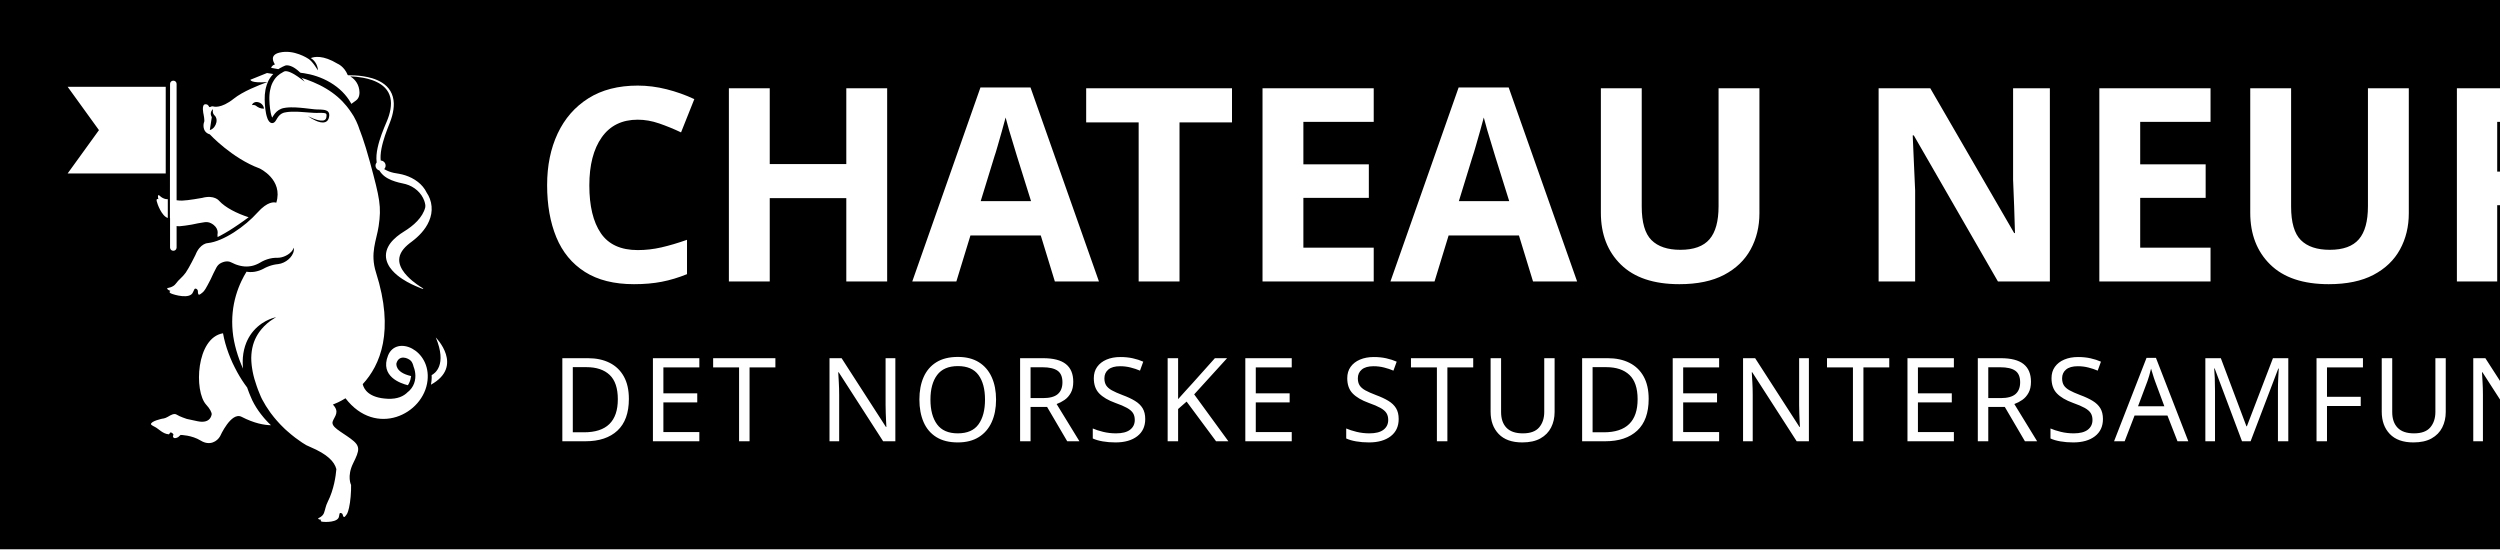
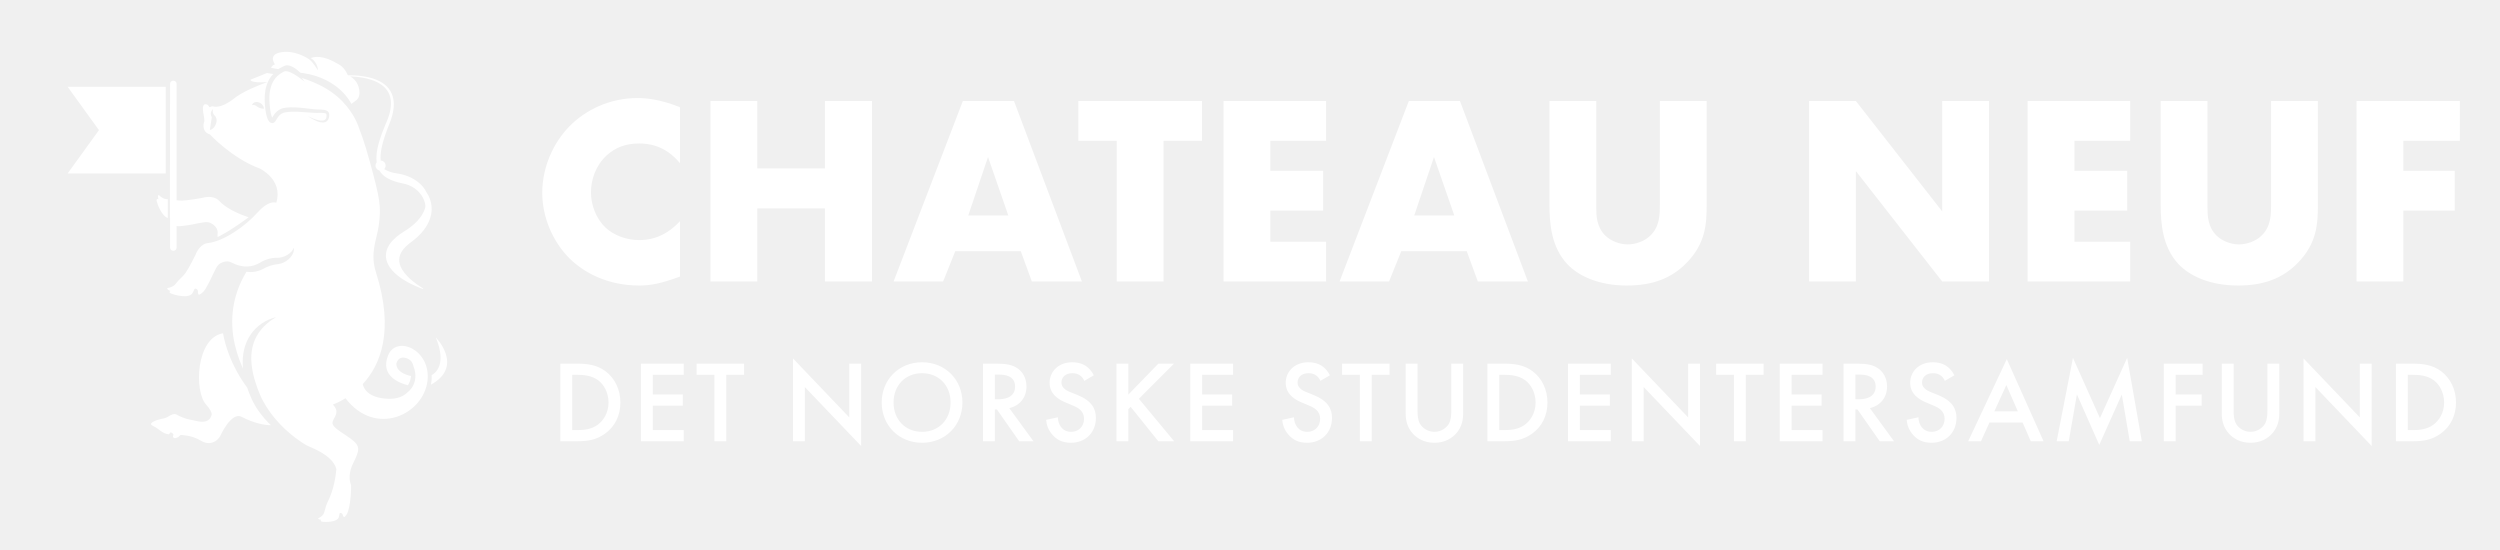
<svg xmlns="http://www.w3.org/2000/svg" width="1848px" height="406px" viewBox="0 0 1848 406" version="1.1">
  <g id="logo-h-s" stroke="none" stroke-width="1" fill="none" fill-rule="evenodd">
-     <rect fill="#000000" x="0" y="0" width="1848" height="406" />
-     <text id="CHATEAU-NEUF" font-family="FuturaPT-Bold, Futura PT" font-size="200" font-weight="bold" letter-spacing="0.555" fill="#FFFFFF">
-       <tspan x="392.834" y="208.066">CHATEAU NEUF</tspan>
-     </text>
-     <text id="DET-NORSKE-STUDENTER" font-family="FuturaPT-Medium, Futura PT" font-size="86" font-weight="400" letter-spacing="4.18" fill="#FFFFFF">
-       <tspan x="407.334" y="326.178">DET NORSKE STUDENTERSAMFUND</tspan>
-       <tspan x="1823.782" y="326.178" letter-spacing="4.229"> </tspan>
-     </text>
+     <path d="M502.634,163.466 L502.634,204.466 C488.834,209.466 481.234,211.066 472.634,211.066 C449.434,211.066 432.034,201.866 421.034,191.066 C408.034,178.066 400.834,159.866 400.834,142.466 C400.834,123.466 409.034,105.466 421.034,93.266 C432.834,81.266 450.634,72.466 471.434,72.466 C477.834,72.466 488.234,73.466 502.634,79.266 L502.634,120.666 C491.434,106.866 478.234,106.066 472.434,106.066 C462.434,106.066 454.834,109.066 448.434,114.866 C440.234,122.466 436.834,132.866 436.834,142.266 C436.834,151.466 440.634,161.666 447.634,168.266 C453.434,173.666 462.634,177.466 472.434,177.466 C477.634,177.466 490.434,176.866 502.634,163.466 Z M559.789,74.666 L559.789,124.466 L609.789,124.466 L609.789,74.666 L644.589,74.666 L644.589,208.066 L609.789,208.066 L609.789,154.066 L559.789,154.066 L559.789,208.066 L525.189,208.066 L525.189,74.666 L559.789,74.666 Z M762.743,208.066 L754.543,185.666 L706.143,185.666 L697.143,208.066 L660.543,208.066 L711.743,74.666 L749.543,74.666 L799.743,208.066 L762.743,208.066 Z M715.743,159.266 L745.343,159.266 L730.343,116.066 L715.743,159.266 Z M888.498,104.066 L860.098,104.066 L860.098,208.066 L825.498,208.066 L825.498,104.066 L797.098,104.066 L797.098,74.666 L888.498,74.666 L888.498,104.066 Z M980.252,74.666 L980.252,104.066 L939.052,104.066 L939.052,126.266 L978.052,126.266 L978.052,155.666 L939.052,155.666 L939.052,178.666 L980.252,178.666 L980.252,208.066 L904.452,208.066 L904.452,74.666 L980.252,74.666 Z M1092.407,208.066 L1084.207,185.666 L1035.807,185.666 L1026.807,208.066 L990.207,208.066 L1041.407,74.666 L1079.207,74.666 L1129.407,208.066 L1092.407,208.066 Z M1045.407,159.266 L1075.007,159.266 L1060.007,116.066 L1045.407,159.266 Z M1145.361,74.666 L1179.961,74.666 L1179.961,153.666 C1179.961,159.266 1180.161,167.866 1186.761,174.266 C1190.761,178.066 1197.161,180.666 1203.161,180.666 C1209.161,180.666 1215.361,178.266 1219.161,174.866 C1227.161,167.866 1226.961,158.066 1226.961,150.666 L1226.961,74.666 L1261.561,74.666 L1261.561,151.266 C1261.561,165.266 1260.961,179.866 1246.561,194.466 C1235.361,205.866 1221.361,211.066 1202.561,211.066 C1181.561,211.066 1166.561,203.866 1158.361,195.066 C1146.761,182.466 1145.361,165.466 1145.361,151.266 L1145.361,74.666 Z M1371.87,208.066 L1337.27,208.066 L1337.27,74.666 L1371.87,74.666 L1435.67,156.266 L1435.67,74.666 L1470.27,74.666 L1470.27,208.066 L1435.67,208.066 L1371.87,126.466 L1371.87,208.066 Z M1574.625,74.666 L1574.625,104.066 L1533.425,104.066 L1533.425,126.266 L1572.425,126.266 L1572.425,155.666 L1533.425,155.666 L1533.425,178.666 L1574.625,178.666 L1574.625,208.066 L1498.825,208.066 L1498.825,74.666 L1574.625,74.666 Z M1597.18,74.666 L1631.78,74.666 L1631.78,153.666 C1631.78,159.266 1631.98,167.866 1638.58,174.266 C1642.58,178.066 1648.98,180.666 1654.98,180.666 C1660.98,180.666 1667.18,178.266 1670.98,174.866 C1678.98,167.866 1678.78,158.066 1678.78,150.666 L1678.78,74.666 L1713.38,74.666 L1713.38,151.266 C1713.38,165.266 1712.78,179.866 1698.38,194.466 C1687.18,205.866 1673.18,211.066 1654.38,211.066 C1633.38,211.066 1618.38,203.866 1610.18,195.066 C1598.58,182.466 1597.18,165.466 1597.18,151.266 L1597.18,74.666 Z M1818.334,74.666 L1818.334,104.066 L1776.534,104.066 L1776.534,126.266 L1814.534,126.266 L1814.534,155.666 L1776.534,155.666 L1776.534,208.066 L1741.934,208.066 L1741.934,74.666 L1818.334,74.666 Z" id="CHATEAUNEUF" fill="#FFFFFF" fill-rule="nonzero" />
+     <path d="M414.214,268.816 L426.254,268.816 C434.252,268.816 441.218,269.676 447.582,274.406 C454.548,279.652 458.59,287.994 458.59,297.54 C458.59,307.086 454.634,315.342 447.066,320.674 C440.358,325.404 434.08,326.178 426.082,326.178 L414.214,326.178 L414.214,268.816 Z M422.986,277.072 L422.986,317.922 L426.77,317.922 C431.07,317.922 437.004,317.578 441.992,313.88 C445.948,310.87 449.818,305.366 449.818,297.54 C449.818,289.972 446.206,284.038 442.078,281.028 C437.09,277.416 430.984,277.072 426.77,277.072 L422.986,277.072 Z M505.426,268.816 L505.426,277.072 L482.55,277.072 L482.55,291.606 L504.738,291.606 L504.738,299.862 L482.55,299.862 L482.55,317.922 L505.426,317.922 L505.426,326.178 L473.778,326.178 L473.778,268.816 L505.426,268.816 Z M550.026,277.072 L536.868,277.072 L536.868,326.178 L528.096,326.178 L528.096,277.072 L514.938,277.072 L514.938,268.816 L550.026,268.816 L550.026,277.072 Z M594.936,326.178 L586.164,326.178 L586.164,264.946 L627.788,308.548 L627.788,268.816 L636.56,268.816 L636.56,329.704 L594.936,286.102 L594.936,326.178 Z M681.59,267.784 C698.79,267.784 711.432,280.684 711.432,297.54 C711.432,314.396 698.79,327.296 681.59,327.296 C664.39,327.296 651.748,314.396 651.748,297.54 C651.748,280.684 664.39,267.784 681.59,267.784 Z M681.59,319.212 C693.888,319.212 702.66,310.268 702.66,297.54 C702.66,284.812 693.888,275.868 681.59,275.868 C669.292,275.868 660.52,284.812 660.52,297.54 C660.52,310.268 669.292,319.212 681.59,319.212 Z M726.62,268.816 L736.854,268.816 C743.82,268.816 748.292,269.676 751.99,272.17 C758.268,276.384 758.784,283.178 758.784,285.672 C758.784,293.928 753.71,299.948 746.056,301.668 L763.944,326.178 L753.366,326.178 L736.94,302.7 L735.392,302.7 L735.392,326.178 L726.62,326.178 L726.62,268.816 Z M735.392,276.9 L735.392,295.132 L738.144,295.132 C740.552,295.132 750.356,294.874 750.356,285.758 C750.356,277.674 742.702,276.9 738.402,276.9 L735.392,276.9 Z M808.544,277.416 L801.492,281.544 C800.976,280.254 800.202,279.05 798.912,277.932 C797.106,276.47 795.214,275.868 792.72,275.868 C787.388,275.868 784.636,279.05 784.636,282.748 C784.636,284.468 785.238,287.478 790.828,289.714 L796.59,292.036 C807.168,296.336 810.092,302.356 810.092,308.892 C810.092,319.814 802.352,327.296 791.602,327.296 C784.98,327.296 781.024,324.802 778.1,321.534 C775.004,318.094 773.628,314.31 773.284,310.354 L781.97,308.462 C781.97,311.3 783.002,313.966 784.378,315.772 C786.012,317.836 788.42,319.212 791.86,319.212 C797.192,319.212 801.32,315.342 801.32,309.58 C801.32,303.732 796.848,301.324 793.064,299.776 L787.56,297.454 C782.83,295.476 775.864,291.52 775.864,282.92 C775.864,275.18 781.884,267.784 792.634,267.784 C798.826,267.784 802.352,270.106 804.158,271.654 C805.706,273.03 807.34,275.008 808.544,277.416 Z M834.052,268.816 L834.052,291.692 L856.24,268.816 L867.764,268.816 L841.878,294.788 L867.936,326.178 L856.24,326.178 L835.772,300.722 L834.052,302.442 L834.052,326.178 L825.28,326.178 L825.28,268.816 L834.052,268.816 Z M911.504,268.816 L911.504,277.072 L888.628,277.072 L888.628,291.606 L910.816,291.606 L910.816,299.862 L888.628,299.862 L888.628,317.922 L911.504,317.922 L911.504,326.178 L879.856,326.178 L879.856,268.816 L911.504,268.816 Z M983.074,277.416 L976.022,281.544 C975.506,280.254 974.732,279.05 973.442,277.932 C971.636,276.47 969.744,275.868 967.25,275.868 C961.918,275.868 959.166,279.05 959.166,282.748 C959.166,284.468 959.768,287.478 965.358,289.714 L971.12,292.036 C981.698,296.336 984.622,302.356 984.622,308.892 C984.622,319.814 976.882,327.296 966.132,327.296 C959.51,327.296 955.554,324.802 952.63,321.534 C949.534,318.094 948.158,314.31 947.814,310.354 L956.5,308.462 C956.5,311.3 957.532,313.966 958.908,315.772 C960.542,317.836 962.95,319.212 966.39,319.212 C971.722,319.212 975.85,315.342 975.85,309.58 C975.85,303.732 971.378,301.324 967.594,299.776 L962.09,297.454 C957.36,295.476 950.394,291.52 950.394,282.92 C950.394,275.18 956.414,267.784 967.164,267.784 C973.356,267.784 976.882,270.106 978.688,271.654 C980.236,273.03 981.87,275.008 983.074,277.416 Z M1027.158,277.072 L1014,277.072 L1014,326.178 L1005.228,326.178 L1005.228,277.072 L992.07,277.072 L992.07,268.816 L1027.158,268.816 L1027.158,277.072 Z M1039.078,268.816 L1047.85,268.816 L1047.85,303.388 C1047.85,306.484 1047.936,310.268 1049.656,313.278 C1051.376,316.202 1055.246,319.212 1060.32,319.212 C1065.394,319.212 1069.264,316.202 1070.984,313.278 C1072.704,310.268 1072.79,306.484 1072.79,303.388 L1072.79,268.816 L1081.562,268.816 L1081.562,305.71 C1081.562,310.268 1080.616,315.772 1076.23,320.588 C1073.22,323.856 1068.146,327.296 1060.32,327.296 C1052.494,327.296 1047.42,323.856 1044.41,320.588 C1040.024,315.772 1039.078,310.268 1039.078,305.71 L1039.078,268.816 Z M1099.502,268.816 L1111.542,268.816 C1119.54,268.816 1126.506,269.676 1132.87,274.406 C1139.836,279.652 1143.878,287.994 1143.878,297.54 C1143.878,307.086 1139.922,315.342 1132.354,320.674 C1125.646,325.404 1119.368,326.178 1111.37,326.178 L1099.502,326.178 L1099.502,268.816 Z M1108.274,277.072 L1108.274,317.922 L1112.058,317.922 C1116.358,317.922 1122.292,317.578 1127.28,313.88 C1131.236,310.87 1135.106,305.366 1135.106,297.54 C1135.106,289.972 1131.494,284.038 1127.366,281.028 C1122.378,277.416 1116.272,277.072 1112.058,277.072 L1108.274,277.072 Z M1190.714,268.816 L1190.714,277.072 L1167.838,277.072 L1167.838,291.606 L1190.026,291.606 L1190.026,299.862 L1167.838,299.862 L1167.838,317.922 L1190.714,317.922 L1190.714,326.178 L1159.066,326.178 L1159.066,268.816 L1190.714,268.816 Z M1215.018,326.178 L1206.246,326.178 L1206.246,264.946 L1247.87,308.548 L1247.87,268.816 L1256.642,268.816 L1256.642,329.704 L1215.018,286.102 L1215.018,326.178 Z M1303.65,277.072 L1290.492,277.072 L1290.492,326.178 L1281.72,326.178 L1281.72,277.072 L1268.562,277.072 L1268.562,268.816 L1303.65,268.816 L1303.65,277.072 Z M1347.218,268.816 L1347.218,277.072 L1324.342,277.072 L1324.342,291.606 L1346.53,291.606 L1346.53,299.862 L1324.342,299.862 L1324.342,317.922 L1347.218,317.922 L1347.218,326.178 L1315.57,326.178 L1315.57,268.816 L1347.218,268.816 Z M1362.75,268.816 L1372.984,268.816 C1379.95,268.816 1384.422,269.676 1388.12,272.17 C1394.398,276.384 1394.914,283.178 1394.914,285.672 C1394.914,293.928 1389.84,299.948 1382.186,301.668 L1400.074,326.178 L1389.496,326.178 L1373.07,302.7 L1371.522,302.7 L1371.522,326.178 L1362.75,326.178 L1362.75,268.816 Z M1371.522,276.9 L1371.522,295.132 L1374.274,295.132 C1376.682,295.132 1386.486,294.874 1386.486,285.758 C1386.486,277.674 1378.832,276.9 1374.532,276.9 L1371.522,276.9 Z M1444.674,277.416 L1437.622,281.544 C1437.106,280.254 1436.332,279.05 1435.042,277.932 C1433.236,276.47 1431.344,275.868 1428.85,275.868 C1423.518,275.868 1420.766,279.05 1420.766,282.748 C1420.766,284.468 1421.368,287.478 1426.958,289.714 L1432.72,292.036 C1443.298,296.336 1446.222,302.356 1446.222,308.892 C1446.222,319.814 1438.482,327.296 1427.732,327.296 C1421.11,327.296 1417.154,324.802 1414.23,321.534 C1411.134,318.094 1409.758,314.31 1409.414,310.354 L1418.1,308.462 C1418.1,311.3 1419.132,313.966 1420.508,315.772 C1422.142,317.836 1424.55,319.212 1427.99,319.212 C1433.322,319.212 1437.45,315.342 1437.45,309.58 C1437.45,303.732 1432.978,301.324 1429.194,299.776 L1423.69,297.454 C1418.96,295.476 1411.994,291.52 1411.994,282.92 C1411.994,275.18 1418.014,267.784 1428.764,267.784 C1434.956,267.784 1438.482,270.106 1440.288,271.654 C1441.836,273.03 1443.47,275.008 1444.674,277.416 Z M1501.142,326.178 L1495.122,312.332 L1470.612,312.332 L1464.334,326.178 L1454.874,326.178 L1483.426,265.462 L1510.602,326.178 L1501.142,326.178 Z M1474.224,304.076 L1491.596,304.076 L1483.082,284.64 L1474.224,304.076 Z M1529.23,326.178 L1520.286,326.178 L1532.326,264.516 L1552.278,309.064 L1572.402,264.516 L1583.238,326.178 L1574.294,326.178 L1568.446,291.606 L1551.762,328.844 L1535.25,291.52 L1529.23,326.178 Z M1628.182,268.816 L1628.182,277.072 L1608.23,277.072 L1608.23,291.606 L1627.494,291.606 L1627.494,299.862 L1608.23,299.862 L1608.23,326.178 L1599.458,326.178 L1599.458,268.816 L1628.182,268.816 Z M1642.338,268.816 L1651.11,268.816 L1651.11,303.388 C1651.11,306.484 1651.196,310.268 1652.916,313.278 C1654.636,316.202 1658.506,319.212 1663.58,319.212 C1668.654,319.212 1672.524,316.202 1674.244,313.278 C1675.964,310.268 1676.05,306.484 1676.05,303.388 L1676.05,268.816 L1684.822,268.816 L1684.822,305.71 C1684.822,310.268 1683.876,315.772 1679.49,320.588 C1676.48,323.856 1671.406,327.296 1663.58,327.296 C1655.754,327.296 1650.68,323.856 1647.67,320.588 C1643.284,315.772 1642.338,310.268 1642.338,305.71 L1642.338,268.816 Z M1711.534,326.178 L1702.762,326.178 L1702.762,264.946 L1744.386,308.548 L1744.386,268.816 L1753.158,268.816 L1753.158,329.704 L1711.534,286.102 L1711.534,326.178 Z M1771.098,268.816 L1783.138,268.816 C1791.136,268.816 1798.102,269.676 1804.466,274.406 C1811.432,279.652 1815.474,287.994 1815.474,297.54 C1815.474,307.086 1811.518,315.342 1803.95,320.674 C1797.242,325.404 1790.964,326.178 1782.966,326.178 L1771.098,326.178 L1771.098,268.816 Z M1779.87,277.072 L1779.87,317.922 L1783.654,317.922 C1787.954,317.922 1793.888,317.578 1798.876,313.88 C1802.832,310.87 1806.702,305.366 1806.702,297.54 C1806.702,289.972 1803.09,284.038 1798.962,281.028 C1793.974,277.416 1787.868,277.072 1783.654,277.072 L1779.87,277.072 Z" id="DETNORSKESTUDENTERSAMFUND" fill="#FFFFFF" fill-rule="nonzero" />
    <path d="M124.064,308.096 C126.28,306.769 128.772,305.248 130.725,306.564 C132.664,307.88 137.943,309.623 137.943,309.623 C137.943,309.623 136.094,309.261 146.016,311.375 C155.935,313.492 156.442,306.303 156.442,306.303 L156.568,306.195 C156.298,304.532 155.236,302.22 152.42,299.157 C143.269,289.194 144.952,249.671 164.852,246.357 C165.731,251.347 167.148,256.28 168.908,261.044 C169.36,262.272 169.8,263.504 170.341,264.69 C170.869,265.907 171.333,267.045 171.915,268.314 C172.461,269.44 173.015,270.572 173.57,271.692 C174.104,272.824 174.77,273.986 175.368,275.122 C177.603,279.171 180.042,282.972 182.721,286.49 C182.842,286.864 182.964,287.24 183.106,287.611 L184.145,290.431 C184.507,291.365 184.91,292.263 185.292,293.18 C185.683,294.091 186.055,295.025 186.471,295.895 C186.965,296.901 187.417,297.755 187.917,298.65 C189.878,302.157 192.153,305.333 194.568,308.23 C194.867,308.582 195.167,308.952 195.464,309.299 C195.774,309.652 196.089,309.992 196.395,310.334 C197.02,311.022 197.621,311.71 198.26,312.342 C198.909,312.979 199.548,313.6 200.18,314.216 C200.218,314.256 200.252,314.293 200.293,314.328 C195.313,314.229 187.932,312.956 178.596,308.118 C170.869,304.108 162.693,322.474 162.693,322.474 C160.61,326.172 155.146,329.842 148.402,325.701 C141.655,321.558 133.498,321.506 133.498,321.506 L131.638,323.173 C127.477,325.278 127.852,322.057 127.852,322.057 C129.31,321.29 126.158,318.686 125.569,320.069 C124.987,321.454 124.539,321.007 124.539,321.007 C120.279,320.688 117.051,316.792 114.552,315.604 C112.049,314.403 111.598,313.708 111.598,313.708 C111.246,311.297 119.926,309.493 119.926,309.493 C119.926,309.493 121.837,309.432 124.064,308.096 Z M124.038,161.134 C119.489,159.722 116.241,150.684 115.834,148.693 C115.355,146.381 117.094,147.26 117.094,147.26 C116.167,143.947 117.478,144.183 117.478,144.183 C117.478,144.183 120.276,147.35 123.851,147.253 C123.905,147.253 123.97,147.253 124.038,147.253 L124.038,161.134 Z M318.534,284.372 C318.575,284.19 318.618,283.992 318.649,283.818 L318.908,281.99 L318.939,281.807 L318.955,281.628 L318.966,281.538 L319.016,280.743 C319.043,280.221 319.088,279.707 319.106,279.183 C319.115,278.552 319.106,277.914 319.074,277.28 C321.263,276.157 330.715,269.978 322.147,249.466 C322.147,249.466 343.226,270.714 318.534,284.372 Z M228.27,43.655 C228.315,43.688 228.358,43.715 228.399,43.749 C228.696,43.958 228.967,44.235 229.267,44.473 C229.566,44.734 229.847,45.029 230.14,45.319 C230.409,45.636 230.724,45.907 230.97,46.25 C231.239,46.574 231.518,46.885 231.759,47.234 C231.998,47.575 232.286,47.877 232.495,48.225 C232.711,48.568 232.962,48.875 233.161,49.188 C233.352,49.512 233.567,49.809 233.75,50.083 C234.128,50.63 234.404,51.125 234.65,51.447 C234.879,51.782 235.025,51.968 235.025,51.968 C235.025,51.968 235.023,51.732 234.976,51.329 C234.915,50.931 234.874,50.336 234.67,49.676 C234.492,48.999 234.218,48.225 233.824,47.44 C233.637,47.038 233.397,46.642 233.143,46.253 C232.92,45.848 232.6,45.488 232.303,45.115 C232.013,44.735 231.649,44.417 231.307,44.089 C230.961,43.774 230.573,43.508 230.203,43.246 C230.034,43.14 229.865,43.045 229.692,42.949 C232.33,41.853 238.782,40.589 249.509,47.087 C249.509,47.087 254.459,49.044 257.028,55.451 C257.028,55.451 257.175,55.511 257.424,55.621 C260.504,55.613 264.211,55.734 268.414,56.361 C270.594,56.692 272.9,57.164 275.279,57.895 C277.655,58.631 280.102,59.643 282.46,61.121 C284.796,62.605 287.017,64.643 288.576,67.28 C290.163,69.907 290.98,73.067 291.097,76.28 C291.201,79.503 290.654,82.758 289.774,85.952 C289.304,87.542 288.791,89.137 288.17,90.695 C287.568,92.223 286.963,93.773 286.351,95.332 C285.161,98.44 284.057,101.627 283.154,104.896 C282.252,108.162 281.533,111.522 281.339,114.871 C281.265,116.145 281.29,117.425 281.418,118.668 C283.431,118.729 285.048,120.373 285.048,122.398 C285.048,123.403 284.637,124.317 283.989,124.987 C284.241,125.136 284.495,125.291 284.767,125.439 C286.385,126.33 288.459,127.205 290.964,127.754 C292.215,128.05 293.565,128.226 295.022,128.471 C296.496,128.73 298.007,129.097 299.57,129.596 C302.674,130.61 305.941,132.149 308.934,134.491 C311.488,136.499 313.869,139.151 315.404,142.408 C316.359,143.816 317.162,145.316 317.747,146.92 C319.11,150.517 319.428,154.474 318.778,158.134 C318.101,161.795 316.598,165.156 314.684,168.03 C312.774,170.925 310.504,173.397 308.109,175.543 C306.923,176.623 305.698,177.611 304.467,178.548 C303.869,178.998 303.282,179.442 302.697,179.887 C302.161,180.319 301.647,180.726 301.134,181.192 C299.103,182.975 297.391,184.953 296.338,187.082 C295.279,189.201 294.881,191.449 295.177,193.585 C295.452,195.738 296.356,197.727 297.413,199.472 C298.502,201.229 299.768,202.754 301.033,204.07 C302.306,205.403 303.563,206.557 304.75,207.547 C307.119,209.527 309.166,210.874 310.552,211.798 C311.371,212.327 311.967,212.692 312.335,212.905 C312.661,213.083 312.859,213.18 312.859,213.18 L312.733,213.501 C312.733,213.501 312.671,213.488 312.58,213.454 L312.542,213.533 L312.358,213.458 L312.338,213.499 C312.338,213.499 311.852,213.324 310.939,213.006 C310.032,212.655 308.716,212.12 307.07,211.369 C307.025,211.347 306.969,211.328 306.932,211.301 C305.243,210.577 303.253,209.655 301.059,208.429 C298.74,207.147 296.207,205.539 293.634,203.445 C292.357,202.381 291.077,201.202 289.878,199.821 C288.666,198.449 287.543,196.861 286.688,195.023 C285.827,193.189 285.235,191.068 285.265,188.841 C285.278,186.613 285.903,184.366 286.933,182.399 C287.953,180.398 289.347,178.654 290.895,177.113 C292.453,175.548 294.133,174.189 295.937,172.91 C296.867,172.248 297.67,171.747 298.65,171.128 C299.53,170.595 300.402,170.032 301.255,169.439 C302.964,168.273 304.6,166.998 306.141,165.63 C309.209,162.879 311.879,159.656 313.431,156.006 C313.836,155.061 314.155,154.093 314.384,153.11 C314.411,152.602 314.418,152.096 314.407,151.594 C314.25,150.522 314.002,149.465 313.627,148.427 C312.594,145.551 310.776,142.878 308.39,140.753 C306.008,138.611 303.075,137.003 299.917,136.114 C298.435,135.69 296.505,135.393 294.739,134.918 C292.951,134.457 291.16,133.903 289.403,133.188 C287.647,132.464 285.915,131.564 284.333,130.363 C282.797,129.196 281.432,127.713 280.431,126.011 C278.798,125.614 277.576,124.153 277.576,122.398 C277.576,121.496 277.911,120.684 278.431,120.038 C278.186,118.226 278.186,116.421 278.318,114.669 C278.611,110.987 279.466,107.492 280.466,104.122 C281.486,100.757 282.696,97.525 283.966,94.393 C285.265,91.218 286.637,88.316 287.543,85.299 C288.452,82.29 289.012,79.262 289.012,76.324 C289.001,73.391 288.353,70.566 287.017,68.18 C285.698,65.786 283.744,63.865 281.609,62.414 C279.454,60.963 277.149,59.916 274.875,59.141 C272.598,58.357 270.362,57.826 268.234,57.439 C264.782,56.813 261.64,56.55 258.918,56.427 C261.18,57.823 264.743,60.836 265.569,66.344 C265.916,68.703 265.938,72.251 263.14,74.293 C261.772,75.292 260.659,76.106 259.734,76.777 C259.525,76.39 259.304,75.992 259.053,75.598 C258.679,74.999 258.308,74.341 257.881,73.706 C257.427,73.078 256.963,72.431 256.489,71.767 C255.964,71.129 255.429,70.478 254.885,69.812 C254.313,69.163 253.699,68.535 253.087,67.876 C252.444,67.253 251.781,66.627 251.094,66.004 C250.386,65.413 249.684,64.792 248.93,64.223 C247.43,63.078 245.856,61.987 244.211,61.017 C240.927,59.054 237.427,57.497 234.053,56.379 C232.375,55.79 230.706,55.374 229.134,54.98 C227.551,54.607 226.05,54.315 224.647,54.114 C223.796,53.979 222.989,53.885 222.226,53.808 C222.165,53.746 222.116,53.694 222.053,53.64 C222.051,53.628 222.039,53.624 222.039,53.624 L221.891,53.62 C221.351,53.05 220.726,52.567 220.141,52.041 C219.837,51.777 219.505,51.548 219.19,51.298 C218.873,51.055 218.553,50.801 218.205,50.583 C217.865,50.358 217.536,50.122 217.176,49.922 L216.063,49.33 C215.676,49.166 215.292,48.979 214.884,48.83 C214.461,48.689 214.05,48.536 213.593,48.444 C213.17,48.343 212.712,48.289 212.23,48.277 C211.998,48.277 211.758,48.284 211.508,48.325 C211.373,48.338 211.211,48.381 211.06,48.415 C210.991,48.43 210.905,48.459 210.813,48.493 C210.725,48.525 210.649,48.545 210.465,48.646 L210.646,48.559 C209.497,49.01 208.377,49.559 207.302,50.205 L207.237,50.169 C206.739,50.468 206.251,50.781 205.777,51.121 L200.459,50.162 C200.459,50.162 200.642,48.478 203.224,47.603 C201.897,45.558 199.395,40.641 206.566,38.895 C217.206,36.308 227.514,43.14 228.27,43.655 Z M137.246,201.598 C139.749,198.086 144.444,188.524 144.444,188.524 C147.923,179.675 153.702,179.68 153.702,179.68 C165.199,178.418 181.173,167.376 190.36,157.087 C197.8,148.767 202.659,149.32 204.24,149.838 C209.502,132.686 191.898,124.508 191.898,124.508 C171.424,116.97 155.097,99.313 155.097,99.313 C149.215,97.63 150.332,91.263 150.886,90.239 C151.441,89.211 150.479,84.544 150.479,84.544 C150.479,84.544 148.751,77.307 151.693,77.071 C154.644,76.839 154.152,79.894 155.418,79.084 C156.687,78.272 157.784,78.704 157.784,78.704 C157.784,78.704 163.208,80.636 172.855,72.91 C179.444,67.637 190.992,63.044 197.656,60.658 C184.772,61.629 185.11,58.928 185.11,58.928 L197.378,53.97 L201.993,54.708 C200.585,56.152 199.379,57.81 198.468,59.598 C198.32,59.898 198.188,60.21 198.059,60.514 C197.411,61.964 196.903,63.454 196.545,64.972 C196.521,65.042 196.516,65.111 196.489,65.174 C196.392,65.613 196.294,66.05 196.21,66.493 C195.774,68.848 195.612,71.239 195.653,73.592 C195.691,75.942 195.844,78.25 196.125,80.567 C196.446,82.901 196.799,85.194 197.722,87.614 C197.976,88.239 198.224,88.819 198.752,89.531 L198.885,89.699 L199.035,89.87 L199.134,89.987 C199.287,90.144 199.472,90.316 199.715,90.491 C199.955,90.657 200.291,90.857 200.772,90.95 C201.251,91.049 201.834,90.957 202.218,90.772 C202.987,90.387 203.233,89.992 203.494,89.695 C203.732,89.377 203.899,89.107 204.069,88.846 L204.938,87.402 C206.044,85.61 207.356,84.262 209.079,83.572 C209.286,83.489 209.524,83.401 209.715,83.347 C209.799,83.318 209.956,83.277 210.095,83.241 L210.446,83.167 C210.953,83.064 211.445,82.944 211.974,82.886 C212.489,82.798 213.017,82.735 213.564,82.701 C214.093,82.64 214.633,82.616 215.183,82.602 C216.733,82.539 218.308,82.551 219.885,82.616 L219.892,82.603 C220.537,82.629 221.18,82.658 221.817,82.694 C223.655,82.807 225.499,82.953 227.35,83.093 C227.755,83.124 228.151,83.158 228.554,83.185 C229.685,83.271 230.83,83.352 231.984,83.415 C232.58,83.441 233.19,83.477 233.75,83.466 L234.17,83.469 L234.622,83.46 L235.471,83.441 C236.593,83.415 237.713,83.405 238.755,83.46 C239.791,83.506 240.795,83.74 241.094,84.136 C241.456,84.508 241.47,85.587 241.265,86.606 C241.114,87.585 240.72,88.316 239.949,88.734 C239.18,89.159 238.1,89.225 237.047,89.119 C235.972,89.009 234.892,88.756 233.826,88.435 C233.127,88.217 232.432,87.965 231.739,87.697 C231.59,87.643 231.435,87.585 231.289,87.522 C230.034,87.022 228.803,86.464 227.593,85.842 C229.442,87.166 231.401,88.349 233.523,89.274 C234.578,89.737 235.677,90.138 236.852,90.369 C238.019,90.588 239.315,90.711 240.622,90.176 C241.269,89.92 241.87,89.445 242.295,88.867 C242.713,88.287 242.968,87.61 243.109,87.006 C243.253,86.438 243.381,85.781 243.395,85.11 C243.409,84.44 243.296,83.617 242.79,82.886 C242.277,82.168 241.519,81.763 240.867,81.55 C240.212,81.322 239.587,81.224 238.986,81.147 C237.776,80.989 236.62,80.969 235.477,80.935 L234.627,80.915 L234.229,80.902 L233.81,80.881 C233.221,80.862 232.713,80.807 232.178,80.763 C231.071,80.652 229.955,80.519 228.837,80.384 C228.245,80.313 227.649,80.245 227.056,80.175 C226.352,80.088 225.65,80.015 224.939,79.935 C223.976,79.833 223.009,79.73 222.039,79.653 C219.752,79.46 217.44,79.318 215.091,79.35 C214.511,79.356 213.913,79.372 213.323,79.419 C212.725,79.442 212.134,79.494 211.53,79.577 C210.932,79.631 210.314,79.752 209.709,79.874 C209.551,79.91 209.428,79.932 209.232,79.975 L208.786,80.097 C208.427,80.196 208.143,80.308 207.821,80.427 C206.571,80.922 205.41,81.678 204.447,82.585 C203.478,83.489 202.7,84.535 202.052,85.551 L201.215,86.919 C201.177,86.852 201.139,86.784 201.107,86.71 C201.084,86.654 201.064,86.606 201.039,86.552 C201.008,86.471 200.97,86.392 200.945,86.314 C200.246,84.496 199.874,82.278 199.6,80.124 C199.33,77.944 199.173,75.726 199.119,73.533 C199.112,72.989 199.108,72.453 199.116,71.918 L199.116,71.914 C199.116,71.884 199.119,71.859 199.119,71.832 C199.13,71.383 199.15,70.933 199.18,70.487 C199.188,70.316 199.204,70.143 199.215,69.972 C199.236,69.664 199.267,69.349 199.305,69.039 C199.326,68.856 199.341,68.665 199.368,68.481 C199.413,68.13 199.469,67.775 199.521,67.428 C199.542,67.32 199.551,67.21 199.569,67.102 C199.938,65.001 200.552,62.965 201.472,61.101 C201.8,60.448 202.167,59.821 202.56,59.216 C202.601,59.148 202.646,59.09 202.689,59.022 C202.88,58.732 203.08,58.447 203.287,58.17 C203.404,58.019 203.525,57.875 203.642,57.727 C203.806,57.531 203.959,57.327 204.128,57.138 C204.439,56.789 204.765,56.451 205.113,56.132 C206.299,55.021 207.673,54.107 209.148,53.361 L209.04,53.343 C209.425,53.149 209.807,52.961 210.21,52.79 L210.329,52.733 C210.377,52.718 210.393,52.699 210.455,52.693 C210.555,52.668 210.674,52.652 210.809,52.645 C210.957,52.63 211.112,52.627 211.274,52.63 C211.449,52.628 211.632,52.63 211.821,52.663 C212.134,52.682 212.46,52.767 212.786,52.834 C213.116,52.913 213.447,53.037 213.78,53.133 L214.768,53.534 L215.759,54.006 C216.094,54.146 216.419,54.335 216.747,54.513 C217.03,54.677 217.327,54.834 217.608,55.007 C217.608,55.007 217.619,55.007 217.628,55.01 C217.651,55.034 217.685,55.048 217.718,55.068 C218.346,55.486 219.003,55.853 219.628,56.296 C219.851,56.451 220.085,56.602 220.312,56.757 L220.317,56.76 C220.719,57.038 221.124,57.309 221.511,57.617 C222.121,58.08 222.773,58.501 223.371,58.993 C223.976,59.459 224.583,59.925 225.207,60.383 C225.216,60.386 225.218,60.395 225.234,60.406 C225.054,60.163 224.865,59.934 224.685,59.695 C224.395,59.312 224.1,58.924 223.807,58.545 C223.661,58.361 223.509,58.193 223.358,58.015 C223.135,57.751 222.912,57.486 222.676,57.225 L223.329,57.68 C224.482,58.053 225.686,58.476 226.963,58.91 C228.432,59.448 229.969,60.044 231.534,60.707 C233.106,61.355 234.685,62.1 236.282,62.873 C237.852,63.688 239.461,64.511 240.984,65.451 C242.542,66.348 244.023,67.367 245.464,68.375 C246.186,68.886 246.864,69.435 247.556,69.947 C248.226,70.498 248.886,71.041 249.534,71.576 C250.157,72.138 250.773,72.696 251.373,73.234 C251.952,73.807 252.52,74.365 253.072,74.905 C254.115,76.041 255.121,77.119 255.978,78.178 C256.185,78.416 256.374,78.657 256.56,78.9 C256.653,79.013 256.74,79.127 256.832,79.248 C256.832,79.251 256.833,79.258 256.833,79.258 C256.952,79.411 257.069,79.57 257.188,79.717 C257.561,80.214 257.948,80.672 258.265,81.133 C258.871,82.063 259.476,82.845 259.908,83.529 C260.756,84.903 261.289,85.686 261.289,85.686 C261.289,85.686 261.275,85.634 261.25,85.547 C264.492,91.218 265.664,95.512 265.664,95.512 C265.664,95.512 269.152,103.78 273.55,120.092 C280.737,146.745 282.072,152.573 279.884,167.248 C278.352,177.561 273.37,187.064 277.95,201.451 C291.787,244.904 281.033,270.01 268.118,283.958 C268.986,287.658 272.519,294.152 286.661,294.777 C293.702,295.083 298.435,292.949 301.489,289.727 L302.231,289.138 L302.931,288.45 C303.849,287.498 304.672,286.414 305.293,285.22 C305.898,284.028 306.404,282.775 306.662,281.499 C306.939,280.233 307.07,278.962 307.058,277.756 C307.036,275.318 306.53,273.116 305.83,271.362 C305.814,271.323 305.794,271.29 305.779,271.254 C305.32,269.242 304.6,267.641 303.759,266.759 C301.674,264.568 295.004,261.936 293.058,268.509 C293.058,268.509 291.527,275.215 303.894,277.983 C303.786,278.877 303.604,279.781 303.365,280.671 C303.084,281.686 302.683,282.658 302.197,283.584 C301.995,283.992 301.754,284.379 301.503,284.759 C296.07,283.423 280.718,278.215 286.834,262.811 C292.944,247.408 318.636,258.443 316.018,281.394 C313.175,306.373 277.702,323.501 255.389,294.402 C251.401,296.86 248.013,298.316 246.067,299.062 C251.315,304.553 247.329,307.695 245.968,311.414 C244.437,315.575 251.729,318.764 259.221,324.278 C266.71,329.791 265.882,332.652 261.072,342.418 C256.254,352.181 259.521,358.476 259.521,358.476 C259.667,363.322 259.019,371.095 257.993,375.385 C256.972,379.663 256.543,379.947 255.303,381.512 C254.053,383.075 253.63,381.6 253.305,380.379 C252.977,379.164 251.191,378.721 250.977,379.783 C250.768,380.86 250.627,381.573 250.627,381.573 C250.163,386.36 239.992,385.984 238.122,385.631 C236.258,385.289 237.441,384.256 237.441,384.256 C234.69,383.957 235.261,383.046 235.261,383.046 C235.261,383.046 238.469,381.915 239.479,379.213 C240.498,376.519 240.671,374.051 242.246,370.96 C246.877,361.817 248.242,351.674 248.641,346.775 C247.187,341.143 241.962,335.767 229.346,330.409 C228.291,329.959 227.267,329.494 226.266,329.008 C225.504,328.526 224.455,327.825 223.108,327.015 C222.4,326.565 221.669,325.992 220.838,325.407 C220.031,324.801 219.115,324.223 218.193,323.515 C216.385,322.057 214.308,320.501 212.235,318.582 C211.713,318.099 211.144,317.667 210.629,317.147 C210.107,316.63 209.578,316.105 209.04,315.575 C207.93,314.544 206.879,313.388 205.801,312.214 C204.674,311.063 203.674,309.749 202.572,308.487 C202.05,307.842 201.552,307.153 201.021,306.494 C200.758,306.154 200.495,305.817 200.225,305.48 C199.98,305.129 199.731,304.776 199.481,304.422 C198.466,303.014 197.501,301.548 196.545,300.056 C195.634,298.54 194.715,296.997 193.896,295.418 C193.714,295.069 193.534,294.712 193.356,294.359 C193.183,293.999 193.03,293.664 192.884,293.338 C192.843,293.25 192.793,293.153 192.764,293.075 C192.384,292.213 192.058,291.354 191.698,290.499 C191.354,289.642 190.98,288.783 190.656,287.915 L189.719,285.298 C188.486,281.817 187.454,278.281 186.781,274.767 C186.749,274.6 186.725,274.434 186.695,274.263 C186.534,273.42 186.396,272.58 186.273,271.739 C186.181,271.116 186.102,270.491 186.034,269.874 C185.992,269.524 185.965,269.18 185.938,268.837 C185.892,268.381 185.857,267.927 185.827,267.472 C185.805,267.193 185.793,266.921 185.78,266.642 C185.742,265.9 185.722,265.156 185.728,264.434 C185.737,263.696 185.778,262.971 185.827,262.245 C185.847,261.997 185.868,261.755 185.89,261.5 C185.929,261.03 185.98,260.553 186.037,260.085 C186.07,259.804 186.106,259.532 186.145,259.262 C186.245,258.628 186.349,257.998 186.471,257.373 C186.641,256.552 186.835,255.746 187.062,254.955 C187.89,252.012 189.132,249.369 190.566,247.064 C190.864,246.583 191.183,246.115 191.5,245.66 C191.624,245.476 191.75,245.303 191.883,245.123 C192.047,244.904 192.204,244.684 192.377,244.475 C192.757,243.984 193.135,243.505 193.525,243.049 L193.531,243.049 C194.089,242.394 194.652,241.765 195.212,241.191 C196.813,239.591 198.352,238.294 199.69,237.308 C201.039,236.343 202.149,235.612 202.934,235.162 C203.716,234.702 204.155,234.49 204.155,234.49 C204.155,234.49 203.669,234.558 202.78,234.791 C201.901,235.046 200.592,235.412 199.004,236.11 C197.423,236.798 195.517,237.736 193.495,239.126 C191.473,240.505 189.316,242.324 187.312,244.668 C185.631,246.628 184.064,248.974 182.806,251.641 C182.563,252.154 182.325,252.671 182.107,253.211 C180.748,256.525 179.862,260.252 179.543,264.123 C179.488,264.753 179.457,265.392 179.437,266.028 C179.428,266.186 179.425,266.336 179.425,266.494 C179.41,267.096 179.396,267.715 179.41,268.336 L179.41,268.399 C179.425,269.08 179.452,269.766 179.488,270.453 C179.498,270.525 179.502,270.588 179.506,270.655 C179.543,271.272 179.597,271.886 179.659,272.497 C179.228,271.534 178.789,270.601 178.384,269.573 C177.923,268.408 177.458,267.24 176.998,266.066 C176.609,265.007 176.204,263.774 175.811,262.643 C175.388,261.489 175.062,260.304 174.734,259.136 C173.395,254.439 172.41,249.662 171.978,244.927 C171.526,240.201 171.539,235.534 171.978,231.082 C172.831,222.161 175.422,214.165 178.46,207.775 C179.686,205.194 180.962,202.887 182.23,200.828 C182.584,200.885 182.93,200.954 183.283,200.995 C183.832,201.049 184.394,201.091 184.945,201.103 C185.503,201.116 186.064,201.107 186.617,201.06 C187.181,201.028 187.73,200.945 188.286,200.869 C189.384,200.682 190.475,200.401 191.529,200.048 C192.063,199.89 192.564,199.652 193.079,199.452 C193.592,199.236 194.078,198.988 194.58,198.748 L194.76,198.646 C195.112,198.444 195.648,198.154 196.118,197.924 C196.6,197.686 197.108,197.463 197.618,197.25 C198.628,196.813 199.663,196.46 200.705,196.154 C201.224,196.003 201.751,195.855 202.281,195.749 C202.807,195.632 203.329,195.533 203.858,195.444 L205.588,195.234 C206.397,195.133 207.057,194.978 207.747,194.78 C210.465,193.95 212.829,192.393 214.614,190.369 C215.496,189.348 216.238,188.207 216.726,186.955 C217.19,185.71 217.426,184.323 217.095,183.092 C216.823,184.026 216.376,184.818 215.824,185.517 C215.669,185.72 215.496,185.918 215.314,186.106 C214.549,186.946 213.654,187.632 212.723,188.232 C210.851,189.409 208.778,190.173 206.758,190.446 C206.263,190.515 205.72,190.553 205.307,190.553 L204.861,190.544 L204.425,190.553 L203.404,190.569 C202.726,190.623 202.041,190.652 201.372,190.772 C200.705,190.873 200.045,191.01 199.389,191.158 C198.077,191.471 196.813,191.908 195.58,192.413 C194.968,192.683 194.363,192.956 193.768,193.273 C193.183,193.572 192.672,193.853 192.042,194.263 C191.68,194.458 191.322,194.668 190.953,194.845 C190.555,195.023 190.159,195.241 189.761,195.401 C189.361,195.579 188.952,195.749 188.54,195.887 C188.133,196.04 187.71,196.152 187.301,196.292 C186.905,196.408 186.507,196.501 186.102,196.584 C185.8,196.66 185.487,196.699 185.18,196.755 C185.103,196.766 185.017,196.784 184.937,196.791 C184.001,196.933 183.049,197.007 182.082,197.002 C181.641,196.993 181.182,196.984 180.732,196.95 C180.278,196.921 179.828,196.86 179.374,196.791 C178.911,196.732 178.452,196.653 177.995,196.553 C177.543,196.453 177.077,196.352 176.623,196.22 C176.166,196.091 175.707,195.956 175.246,195.805 C174.794,195.639 174.326,195.495 173.87,195.311 C172.963,194.939 172.057,194.537 171.155,194.056 C169.675,193.237 167.13,192.593 163.507,194.332 C160.193,195.913 159.595,198.786 157.665,202.279 C156.469,205.186 155.031,207.79 153.475,210.741 C150.915,215.575 150.312,215.786 148.333,217.278 C146.351,218.776 146.297,216.86 146.284,215.292 C146.268,213.728 144.255,212.646 143.672,213.866 C143.081,215.082 142.694,215.908 142.694,215.908 C140.645,221.509 128.539,217.91 126.397,216.918 C124.254,215.917 125.995,215.047 125.995,215.047 C122.78,213.828 123.752,212.905 123.752,212.905 C123.752,212.905 127.962,212.548 130.019,209.614 C132.066,206.683 134.735,205.109 137.246,201.598 Z M149.394,146.291 C158.569,143.827 162,148.47 162,148.47 C166.64,153.475 174.94,157.706 183.785,160.59 C183.335,160.923 182.863,161.26 182.383,161.615 C181.463,162.32 180.438,162.997 179.428,163.763 C178.384,164.477 177.334,165.244 176.234,165.984 C175.147,166.733 174.041,167.491 172.909,168.21 C171.809,168.978 170.646,169.648 169.542,170.37 C168.408,171.031 167.324,171.744 166.217,172.349 C165.147,172.993 164.076,173.546 163.064,174.104 C162.562,174.399 162.052,174.608 161.57,174.871 C161.327,174.994 161.082,175.12 160.842,175.247 C160.695,173.902 160.79,173.062 160.79,173.062 C160.79,173.062 162.115,168.269 156.066,165.059 C152.831,163.341 150.164,164.576 146.202,165.1 C143.164,165.873 140.217,166.265 136.913,166.771 C133.248,167.333 131.822,167.344 130.545,167.079 L130.545,183.092 C130.358,186.122 125.9,186.122 125.704,183.092 L125.704,161.314 C125.671,161.316 125.644,161.309 125.614,161.314 L125.614,144.498 C125.63,132.365 125.704,83.473 125.704,61.913 C125.9,58.885 130.358,58.885 130.545,61.913 L130.545,148.016 C131.782,148.187 133.1,148.315 134.596,148.29 C138.908,148.216 149.394,146.291 149.394,146.291 Z M50,64.151 L122.506,64.151 L122.506,128.217 L50,128.217 L73.146,96.188 L50,64.151 Z M194.577,78.416 C194.073,77.447 193.131,76.417 191.779,75.843 C191.439,75.699 191.073,75.582 190.684,75.508 C190.459,75.481 190.238,75.449 190.018,75.423 C189.842,75.418 189.662,75.418 189.487,75.416 C188.981,75.411 188.637,75.503 188.27,75.627 C187.917,75.751 187.62,75.917 187.375,76.106 C186.882,76.482 186.61,76.887 186.464,77.186 C186.315,77.501 186.281,77.688 186.281,77.688 C186.281,77.688 186.466,77.643 186.779,77.629 C186.925,77.618 187.105,77.606 187.3,77.618 C187.487,77.618 187.694,77.618 187.899,77.661 C188.106,77.697 188.315,77.751 188.502,77.813 C188.68,77.89 188.916,77.967 188.994,78.063 L189.037,78.086 L189.14,78.135 L189.347,78.241 L189.375,78.25 L189.384,78.259 C189.361,78.25 189.307,78.237 189.307,78.237 L189.321,78.248 L189.361,78.275 L189.428,78.335 L189.564,78.446 C189.761,78.601 189.973,78.749 190.195,78.904 C191.093,79.507 192.216,79.969 193.223,80.166 C193.731,80.258 194.195,80.304 194.55,80.308 C194.717,80.319 194.877,80.304 194.973,80.297 C195.077,80.294 195.131,80.294 195.131,80.294 C195.131,80.294 195.126,80.236 195.11,80.133 C195.101,80.033 195.092,79.876 195.047,79.708 C194.973,79.35 194.822,78.904 194.577,78.416 Z M159.188,85.986 L158.93,85.686 L158.801,85.54 L158.689,85.419 L158.666,85.389 L158.61,85.337 L158.401,85.137 C158.145,84.852 157.91,84.568 157.757,84.249 C157.584,83.939 157.479,83.601 157.405,83.264 C157.261,82.58 157.288,81.918 157.348,81.448 C157.348,81.424 157.348,81.408 157.351,81.385 L157.458,80.686 C157.458,80.686 157.202,80.841 156.869,81.235 C156.705,81.431 156.507,81.682 156.338,82.013 C156.167,82.335 155.983,82.735 155.893,83.21 C155.8,83.682 155.76,84.231 155.868,84.809 C155.962,85.389 156.203,85.977 156.536,86.519 L156.563,86.561 L155.11,96.089 C155.11,96.089 155.178,96.074 155.315,96.054 C155.436,96.011 155.659,95.995 155.886,95.876 C156.124,95.777 156.424,95.651 156.714,95.435 C157.029,95.242 157.339,94.978 157.665,94.672 C157.82,94.506 157.98,94.339 158.145,94.164 C158.293,93.971 158.448,93.773 158.601,93.566 C158.893,93.145 159.172,92.673 159.404,92.155 C159.631,91.638 159.827,91.071 159.949,90.471 C160.014,90.169 160.048,89.85 160.09,89.533 C160.103,89.209 160.103,88.88 160.09,88.547 C159.998,87.855 159.908,87.234 159.492,86.492 C159.397,86.318 159.283,86.109 159.188,85.986 Z" id="grisen" fill="#FFFFFF" />
  </g>
</svg>
